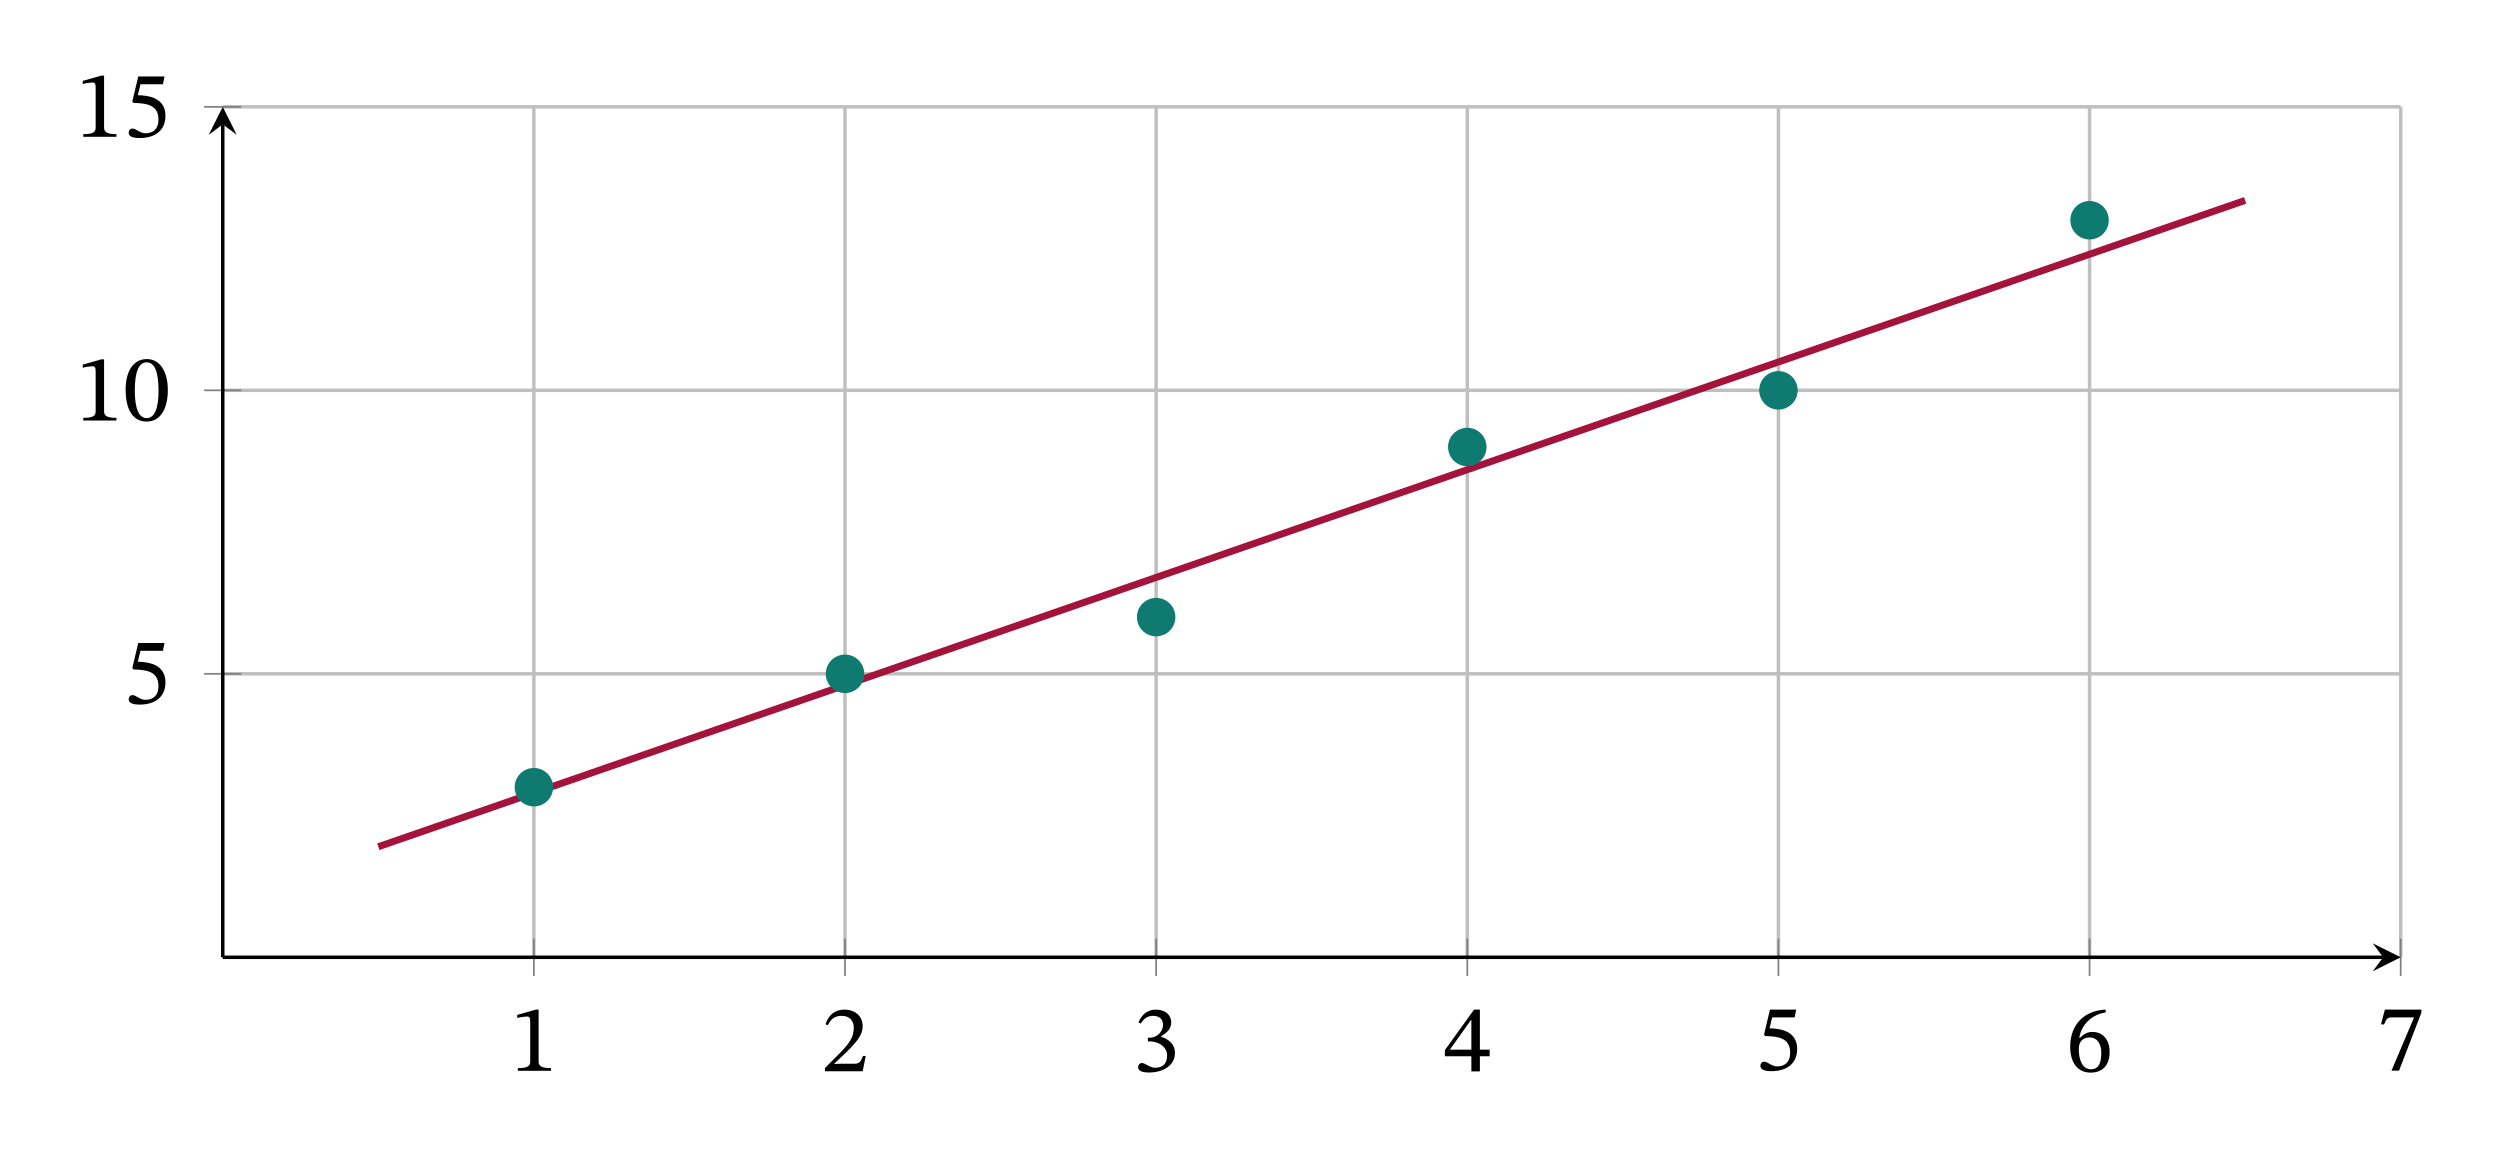
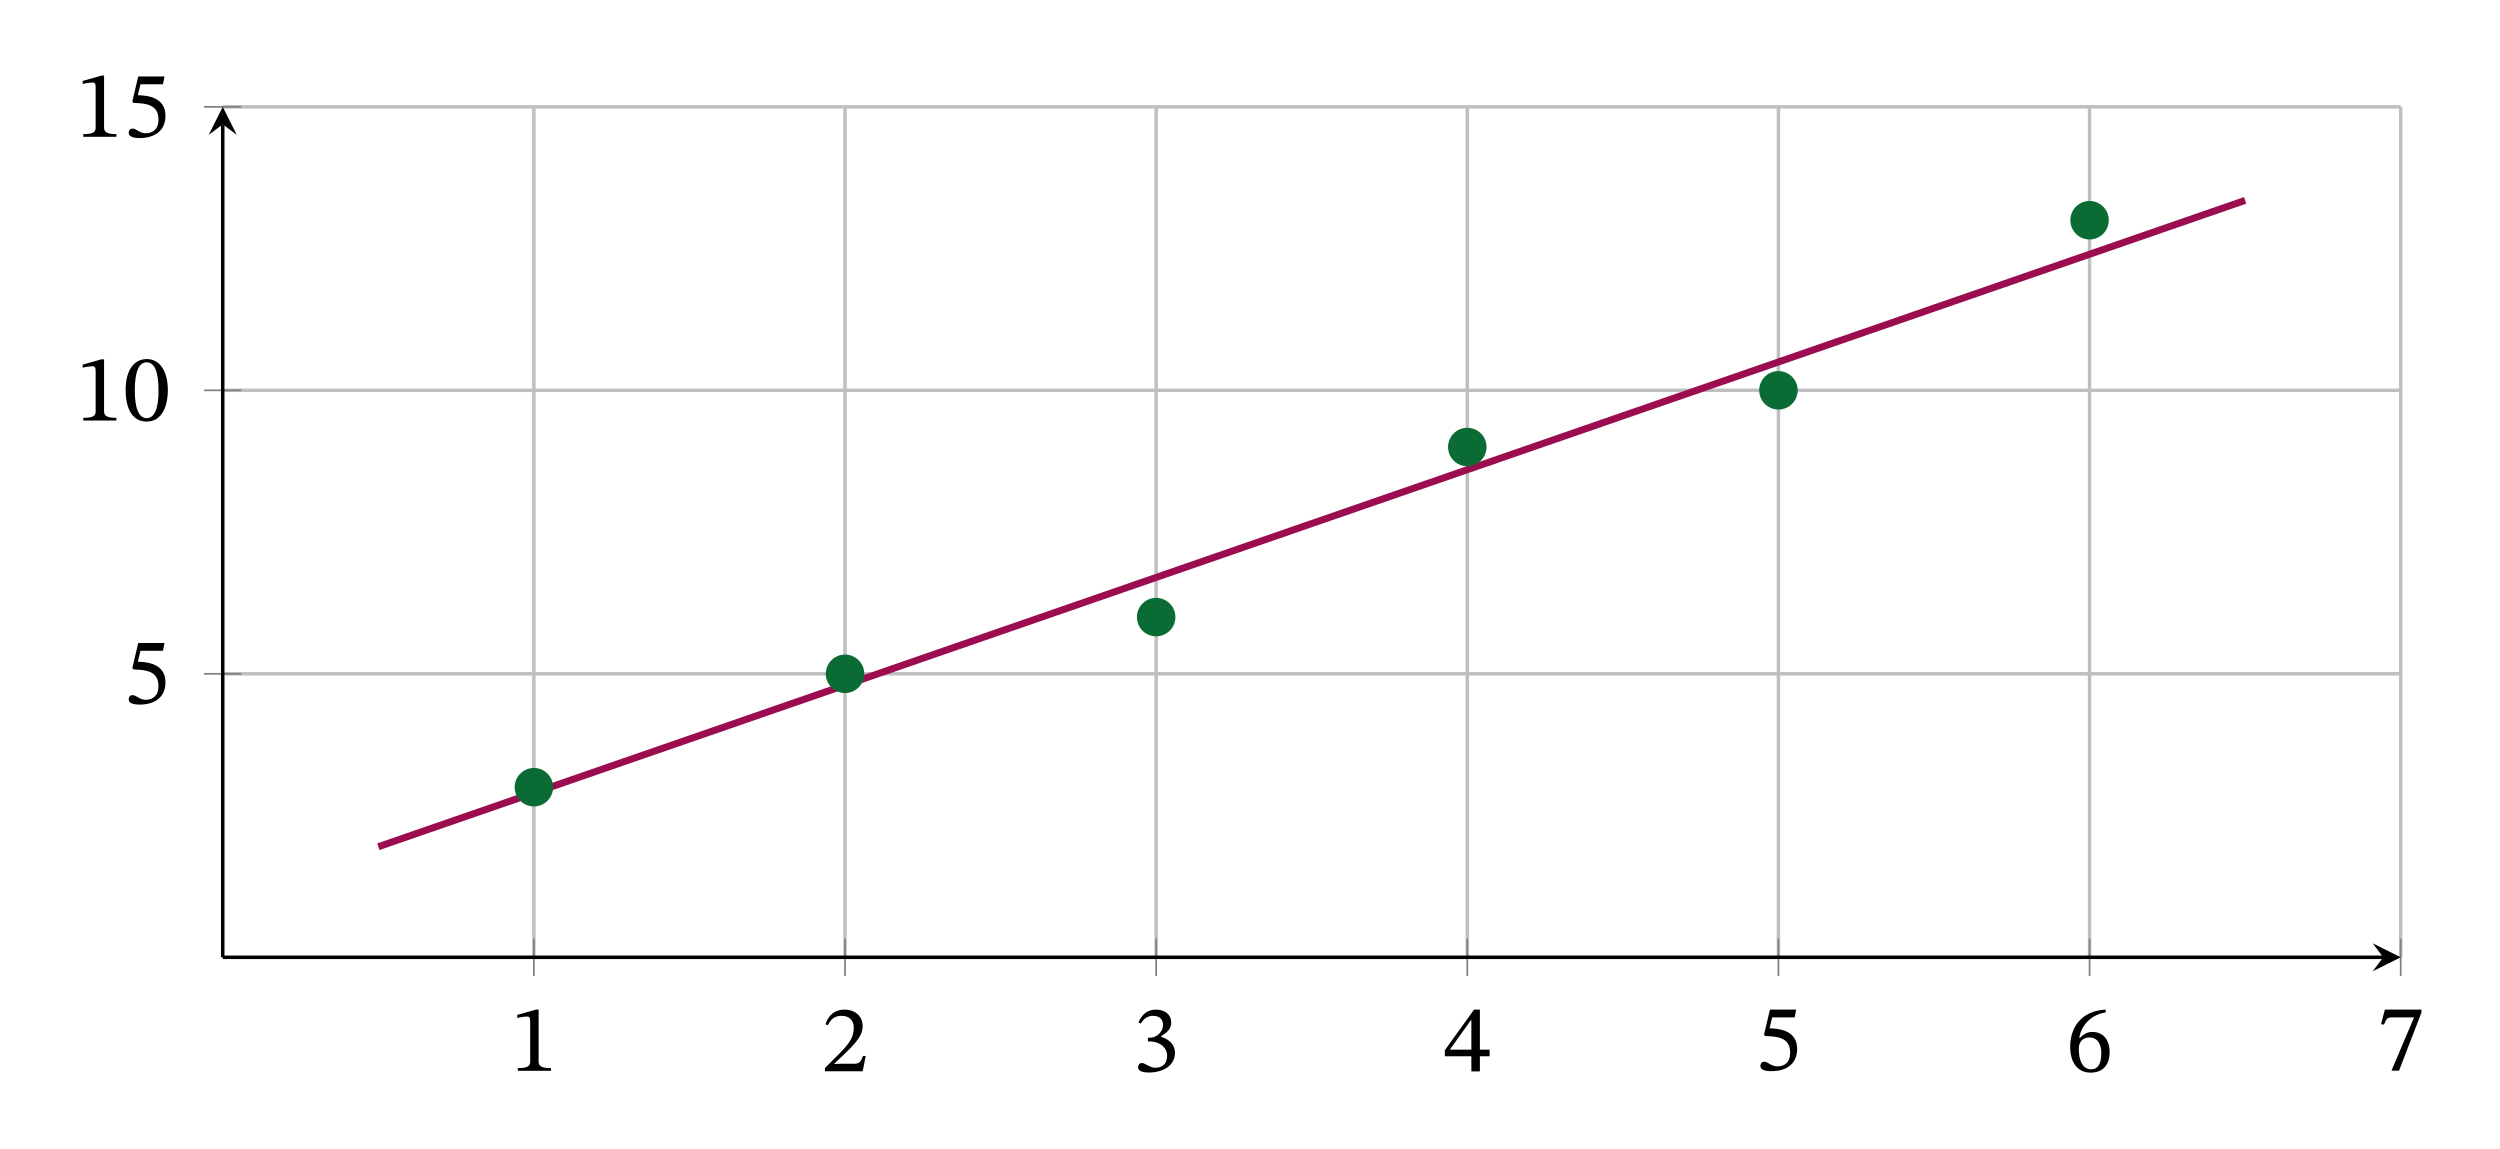
<svg xmlns="http://www.w3.org/2000/svg" xmlns:xlink="http://www.w3.org/1999/xlink" version="1.1" width="284.85" height="130.83" viewBox="0 0 284.85 130.83">
  <defs>
    <path id="font_1_1138" d="M.426 0V.028C.334 .028 .297 .046 .297 .095V.639H.268L.074 .584V.551C.105 .561 .156 .567 .176 .567 .201 .567 .209 .553 .209 .518V.095C.209 .045 .174 .028 .08 .028V0H.426Z" />
    <path id="font_1_1139" d="M.464 .16H.435C.412 .1 .399 .079 .346 .079H.207L.137 .076V.081L.269 .206C.375 .313 .432 .382 .432 .471 .432 .576 .353 .644 .24 .644 .143 .644 .075 .588 .044 .491L.068 .481C.105 .556 .149 .579 .214 .579 .291 .579 .339 .531 .339 .456 .339 .351 .289 .288 .19 .186L.038 .034V0H.432L.464 .16Z" />
    <path id="font_1_1140" d="M.086 .498C.12 .551 .157 .579 .217 .579 .279 .579 .319 .545 .319 .486 .319 .405 .248 .35 .18 .35H.161V.312H.181C.277 .312 .362 .253 .362 .164 .362 .066 .301 .037 .238 .037 .214 .037 .2 .041 .157 .063 .122 .081 .114 .086 .098 .086 .072 .086 .059 .063 .059 .042 .059 .016 .081-.013 .171-.013 .317-.013 .444 .057 .444 .194 .444 .283 .377 .336 .297 .361V.364C.36 .404 .405 .441 .405 .51 .405 .586 .346 .644 .244 .644 .162 .644 .1 .598 .063 .511L.086 .498Z" />
    <path id="font_1_1141" d="M.481 .158V.227H.379V.645H.318L.013 .221V.158H.29V0H.379V.158H.481M.29 .227H.068V.231L.286 .536H.29V.227Z" />
    <path id="font_1_1142" d="M.417 .549 .433 .63H.159L.097 .369 .109 .354C.123 .354 .128 .354 .154 .352 .292 .345 .37 .304 .37 .179 .37 .075 .307 .037 .236 .037 .172 .037 .139 .086 .099 .086 .074 .086 .059 .066 .059 .043 .059 .006 .097-.013 .174-.013 .333-.013 .443 .065 .443 .219 .443 .376 .32 .423 .202 .432L.155 .435 .182 .549H.417Z" />
    <path id="font_1_1143" d="M.415 .646C.2 .637 .045 .498 .045 .257 .045 .11 .11-.012 .259-.012 .385-.012 .457 .067 .457 .203 .457 .334 .386 .413 .277 .413 .225 .413 .188 .391 .147 .351L.14 .352C.165 .498 .277 .596 .417 .617L.415 .646M.37 .195C.37 .068 .33 .023 .263 .023 .176 .023 .135 .112 .135 .236 .135 .323 .189 .355 .247 .355 .33 .355 .37 .285 .37 .195Z" />
    <path id="font_1_1144" d="M.464 .599V.63H.082L.042 .477 .073 .474C.1 .539 .108 .549 .164 .549H.387L.151-.008H.23L.464 .599Z" />
    <path id="font_1_1137" d="M.468 .317C.468 .523 .378 .642 .249 .642 .104 .642 .027 .51 .027 .32 .027 .143 .086-.011 .247-.011 .404-.011 .468 .146 .468 .317M.371 .311C.371 .119 .326 .025 .247 .025 .167 .025 .123 .121 .123 .315 .123 .513 .167 .608 .246 .608 .328 .608 .371 .514 .371 .311Z" />
    <clipPath id="clip_2">
      <path transform="matrix(1,0,0,-1,25.379,109.074)" d="M0 0H248.157V96.901H0Z" />
    </clipPath>
  </defs>
  <path transform="matrix(1,0,0,-1,25.379,109.074)" stroke-width=".399" stroke-linecap="butt" stroke-miterlimit="10" stroke-linejoin="miter" fill="none" stroke="#bfbfbf" d="M35.451 0V96.901M70.902 0V96.901M106.353 0V96.901M141.804 0V96.901M177.255 0V96.901M212.706 0V96.901M248.157 0V96.901" />
  <path transform="matrix(1,0,0,-1,25.379,109.074)" stroke-width=".399" stroke-linecap="butt" stroke-miterlimit="10" stroke-linejoin="miter" fill="none" stroke="#bfbfbf" d="M0 32.3H248.157M0 64.601H248.157M0 96.901H248.157" />
  <path transform="matrix(1,0,0,-1,25.379,109.074)" stroke-width=".199" stroke-linecap="butt" stroke-miterlimit="10" stroke-linejoin="miter" fill="none" stroke="#7f807f" d="M35.451-2.126V2.126M70.902-2.126V2.126M106.353-2.126V2.126M141.804-2.126V2.126M177.255-2.126V2.126M212.706-2.126V2.126M248.157-2.126V2.126" />
  <path transform="matrix(1,0,0,-1,25.379,109.074)" stroke-width=".199" stroke-linecap="butt" stroke-miterlimit="10" stroke-linejoin="miter" fill="none" stroke="#7f807f" d="M-2.126 32.3H2.126M-2.126 64.601H2.126M-2.126 96.901H2.126" />
  <path transform="matrix(1,0,0,-1,25.379,109.074)" stroke-width=".399" stroke-linecap="butt" stroke-miterlimit="10" stroke-linejoin="miter" fill="none" stroke="#000000" d="M0 0H246.165" />
  <path transform="matrix(1,0,0,-1,271.5436,109.074)" d="M1.993 0-1.196 1.594 0 0-1.196-1.594" />
  <path transform="matrix(1,0,0,-1,25.379,109.074)" stroke-width=".399" stroke-linecap="butt" stroke-miterlimit="10" stroke-linejoin="miter" fill="none" stroke="#000000" d="M0 0V94.909" />
  <path transform="matrix(0,-1,-1,-0,25.379,14.16532)" d="M1.993 0-1.196 1.594 0 0-1.196-1.594" />
  <use data-text="1" xlink:href="#font_1_1138" transform="matrix(10.9091,0,0,-10.9091,58.13001,122.006)" />
  <use data-text="2" xlink:href="#font_1_1139" transform="matrix(10.9091,0,0,-10.9091,93.58101,122.061)" />
  <use data-text="3" xlink:href="#font_1_1140" transform="matrix(10.9091,0,0,-10.9091,129.032,122.061)" />
  <use data-text="4" xlink:href="#font_1_1141" transform="matrix(10.9091,0,0,-10.9091,164.483,122.072)" />
  <use data-text="5" xlink:href="#font_1_1142" transform="matrix(10.9091,0,0,-10.9091,199.934,121.908)" />
  <use data-text="6" xlink:href="#font_1_1143" transform="matrix(10.9091,0,0,-10.9091,235.385,122.083)" />
  <use data-text="7" xlink:href="#font_1_1144" transform="matrix(10.9091,0,0,-10.9091,270.836,121.908)" />
  <use data-text="5" xlink:href="#font_1_1142" transform="matrix(10.9091,0,0,-10.9091,14.018,80.13901)" />
  <use data-text="1" xlink:href="#font_1_1138" transform="matrix(10.9091,0,0,-10.9091,8.618002,47.915)" />
  <use data-text="0" xlink:href="#font_1_1137" transform="matrix(10.9091,0,0,-10.9091,14.01801,47.915)" />
  <use data-text="1" xlink:href="#font_1_1138" transform="matrix(10.9091,0,0,-10.9091,8.618002,15.587)" />
  <use data-text="5" xlink:href="#font_1_1142" transform="matrix(10.9091,0,0,-10.9091,14.01801,15.587)" />
  <g clip-path="url(#clip_2)">
-     <path transform="matrix(1,0,0,-1,25.379,109.074)" stroke-width=".797" stroke-linecap="butt" stroke-miterlimit="10" stroke-linejoin="miter" fill="none" stroke="#a4133c" d="M17.726 12.597 26.588 15.666 35.451 18.734 44.314 21.803 53.177 24.871 62.039 27.94 70.902 31.008 79.765 34.077 88.628 37.145 97.49 40.214 106.353 43.283 115.216 46.351 124.079 49.42 132.941 52.488 141.804 55.557 150.667 58.625 159.53 61.694 168.392 64.762 177.255 67.831 186.118 70.899 194.981 73.968 203.843 77.036 212.706 80.105 221.569 83.174 230.432 86.242" />
+     <path transform="matrix(1,0,0,-1,25.379,109.074)" stroke-width=".797" stroke-linecap="butt" stroke-miterlimit="10" stroke-linejoin="miter" fill="none" stroke="#9b0d4f" d="M17.726 12.597 26.588 15.666 35.451 18.734 44.314 21.803 53.177 24.871 62.039 27.94 70.902 31.008 79.765 34.077 88.628 37.145 97.49 40.214 106.353 43.283 115.216 46.351 124.079 49.42 132.941 52.488 141.804 55.557 150.667 58.625 159.53 61.694 168.392 64.762 177.255 67.831 186.118 70.899 194.981 73.968 203.843 77.036 212.706 80.105 221.569 83.174 230.432 86.242" />
  </g>
-   <path transform="matrix(1,0,0,-1,25.379,109.074)" d="M37.444 19.38C37.444 20.481 36.551 21.373 35.451 21.373 34.351 21.373 33.458 20.481 33.458 19.38 33.458 18.28 34.351 17.388 35.451 17.388 36.551 17.388 37.444 18.28 37.444 19.38ZM35.451 19.38" fill="#0f7a6f" />
-   <path transform="matrix(1,0,0,-1,25.379,109.074)" stroke-width=".399" stroke-linecap="butt" stroke-miterlimit="10" stroke-linejoin="miter" fill="none" stroke="#0f7a6f" d="M37.444 19.38C37.444 20.481 36.551 21.373 35.451 21.373 34.351 21.373 33.458 20.481 33.458 19.38 33.458 18.28 34.351 17.388 35.451 17.388 36.551 17.388 37.444 18.28 37.444 19.38ZM35.451 19.38" />
-   <path transform="matrix(1,0,0,-1,25.379,109.074)" d="M72.895 32.3C72.895 33.401 72.002 34.293 70.902 34.293 69.802 34.293 68.909 33.401 68.909 32.3 68.909 31.2 69.802 30.308 70.902 30.308 72.002 30.308 72.895 31.2 72.895 32.3ZM70.902 32.3" fill="#0f7a6f" />
-   <path transform="matrix(1,0,0,-1,25.379,109.074)" stroke-width=".399" stroke-linecap="butt" stroke-miterlimit="10" stroke-linejoin="miter" fill="none" stroke="#0f7a6f" d="M72.895 32.3C72.895 33.401 72.002 34.293 70.902 34.293 69.802 34.293 68.909 33.401 68.909 32.3 68.909 31.2 69.802 30.308 70.902 30.308 72.002 30.308 72.895 31.2 72.895 32.3ZM70.902 32.3" />
-   <path transform="matrix(1,0,0,-1,25.379,109.074)" d="M108.346 38.76C108.346 39.861 107.454 40.753 106.353 40.753 105.253 40.753 104.36 39.861 104.36 38.76 104.36 37.66 105.253 36.768 106.353 36.768 107.454 36.768 108.346 37.66 108.346 38.76ZM106.353 38.76" fill="#0f7a6f" />
-   <path transform="matrix(1,0,0,-1,25.379,109.074)" stroke-width=".399" stroke-linecap="butt" stroke-miterlimit="10" stroke-linejoin="miter" fill="none" stroke="#0f7a6f" d="M108.346 38.76C108.346 39.861 107.454 40.753 106.353 40.753 105.253 40.753 104.36 39.861 104.36 38.76 104.36 37.66 105.253 36.768 106.353 36.768 107.454 36.768 108.346 37.66 108.346 38.76ZM106.353 38.76" />
-   <path transform="matrix(1,0,0,-1,25.379,109.074)" d="M143.797 58.141C143.797 59.241 142.905 60.133 141.804 60.133 140.704 60.133 139.811 59.241 139.811 58.141 139.811 57.04 140.704 56.148 141.804 56.148 142.905 56.148 143.797 57.04 143.797 58.141ZM141.804 58.141" fill="#0f7a6f" />
-   <path transform="matrix(1,0,0,-1,25.379,109.074)" stroke-width=".399" stroke-linecap="butt" stroke-miterlimit="10" stroke-linejoin="miter" fill="none" stroke="#0f7a6f" d="M143.797 58.141C143.797 59.241 142.905 60.133 141.804 60.133 140.704 60.133 139.811 59.241 139.811 58.141 139.811 57.04 140.704 56.148 141.804 56.148 142.905 56.148 143.797 57.04 143.797 58.141ZM141.804 58.141" />
-   <path transform="matrix(1,0,0,-1,25.379,109.074)" d="M179.248 64.601C179.248 65.701 178.356 66.593 177.255 66.593 176.155 66.593 175.263 65.701 175.263 64.601 175.263 63.5 176.155 62.608 177.255 62.608 178.356 62.608 179.248 63.5 179.248 64.601ZM177.255 64.601" fill="#0f7a6f" />
-   <path transform="matrix(1,0,0,-1,25.379,109.074)" stroke-width=".399" stroke-linecap="butt" stroke-miterlimit="10" stroke-linejoin="miter" fill="none" stroke="#0f7a6f" d="M179.248 64.601C179.248 65.701 178.356 66.593 177.255 66.593 176.155 66.593 175.263 65.701 175.263 64.601 175.263 63.5 176.155 62.608 177.255 62.608 178.356 62.608 179.248 63.5 179.248 64.601ZM177.255 64.601" />
-   <path transform="matrix(1,0,0,-1,25.379,109.074)" d="M214.699 83.981C214.699 85.082 213.807 85.974 212.706 85.974 211.606 85.974 210.714 85.082 210.714 83.981 210.714 82.881 211.606 81.989 212.706 81.989 213.807 81.989 214.699 82.881 214.699 83.981ZM212.706 83.981" fill="#0f7a6f" />
-   <path transform="matrix(1,0,0,-1,25.379,109.074)" stroke-width=".399" stroke-linecap="butt" stroke-miterlimit="10" stroke-linejoin="miter" fill="none" stroke="#0f7a6f" d="M214.699 83.981C214.699 85.082 213.807 85.974 212.706 85.974 211.606 85.974 210.714 85.082 210.714 83.981 210.714 82.881 211.606 81.989 212.706 81.989 213.807 81.989 214.699 82.881 214.699 83.981ZM212.706 83.981" />
+   <path transform="matrix(1,0,0,-1,25.379,109.074)" d="M37.444 19.38C37.444 20.481 36.551 21.373 35.451 21.373 34.351 21.373 33.458 20.481 33.458 19.38 33.458 18.28 34.351 17.388 35.451 17.388 36.551 17.388 37.444 18.28 37.444 19.38ZM35.451 19.38" fill="#0a6b34" />
+   <path transform="matrix(1,0,0,-1,25.379,109.074)" stroke-width=".399" stroke-linecap="butt" stroke-miterlimit="10" stroke-linejoin="miter" fill="none" stroke="#0a6b34" d="M37.444 19.38C37.444 20.481 36.551 21.373 35.451 21.373 34.351 21.373 33.458 20.481 33.458 19.38 33.458 18.28 34.351 17.388 35.451 17.388 36.551 17.388 37.444 18.28 37.444 19.38ZM35.451 19.38" />
+   <path transform="matrix(1,0,0,-1,25.379,109.074)" d="M72.895 32.3C72.895 33.401 72.002 34.293 70.902 34.293 69.802 34.293 68.909 33.401 68.909 32.3 68.909 31.2 69.802 30.308 70.902 30.308 72.002 30.308 72.895 31.2 72.895 32.3ZM70.902 32.3" fill="#0a6b34" />
+   <path transform="matrix(1,0,0,-1,25.379,109.074)" stroke-width=".399" stroke-linecap="butt" stroke-miterlimit="10" stroke-linejoin="miter" fill="none" stroke="#0a6b34" d="M72.895 32.3C72.895 33.401 72.002 34.293 70.902 34.293 69.802 34.293 68.909 33.401 68.909 32.3 68.909 31.2 69.802 30.308 70.902 30.308 72.002 30.308 72.895 31.2 72.895 32.3ZM70.902 32.3" />
+   <path transform="matrix(1,0,0,-1,25.379,109.074)" d="M108.346 38.76C108.346 39.861 107.454 40.753 106.353 40.753 105.253 40.753 104.36 39.861 104.36 38.76 104.36 37.66 105.253 36.768 106.353 36.768 107.454 36.768 108.346 37.66 108.346 38.76ZM106.353 38.76" fill="#0a6b34" />
+   <path transform="matrix(1,0,0,-1,25.379,109.074)" stroke-width=".399" stroke-linecap="butt" stroke-miterlimit="10" stroke-linejoin="miter" fill="none" stroke="#0a6b34" d="M108.346 38.76C108.346 39.861 107.454 40.753 106.353 40.753 105.253 40.753 104.36 39.861 104.36 38.76 104.36 37.66 105.253 36.768 106.353 36.768 107.454 36.768 108.346 37.66 108.346 38.76ZM106.353 38.76" />
+   <path transform="matrix(1,0,0,-1,25.379,109.074)" d="M143.797 58.141C143.797 59.241 142.905 60.133 141.804 60.133 140.704 60.133 139.811 59.241 139.811 58.141 139.811 57.04 140.704 56.148 141.804 56.148 142.905 56.148 143.797 57.04 143.797 58.141ZM141.804 58.141" fill="#0a6b34" />
+   <path transform="matrix(1,0,0,-1,25.379,109.074)" stroke-width=".399" stroke-linecap="butt" stroke-miterlimit="10" stroke-linejoin="miter" fill="none" stroke="#0a6b34" d="M143.797 58.141C143.797 59.241 142.905 60.133 141.804 60.133 140.704 60.133 139.811 59.241 139.811 58.141 139.811 57.04 140.704 56.148 141.804 56.148 142.905 56.148 143.797 57.04 143.797 58.141ZM141.804 58.141" />
+   <path transform="matrix(1,0,0,-1,25.379,109.074)" d="M179.248 64.601C179.248 65.701 178.356 66.593 177.255 66.593 176.155 66.593 175.263 65.701 175.263 64.601 175.263 63.5 176.155 62.608 177.255 62.608 178.356 62.608 179.248 63.5 179.248 64.601ZM177.255 64.601" fill="#0a6b34" />
+   <path transform="matrix(1,0,0,-1,25.379,109.074)" stroke-width=".399" stroke-linecap="butt" stroke-miterlimit="10" stroke-linejoin="miter" fill="none" stroke="#0a6b34" d="M179.248 64.601C179.248 65.701 178.356 66.593 177.255 66.593 176.155 66.593 175.263 65.701 175.263 64.601 175.263 63.5 176.155 62.608 177.255 62.608 178.356 62.608 179.248 63.5 179.248 64.601ZM177.255 64.601" />
+   <path transform="matrix(1,0,0,-1,25.379,109.074)" d="M214.699 83.981C214.699 85.082 213.807 85.974 212.706 85.974 211.606 85.974 210.714 85.082 210.714 83.981 210.714 82.881 211.606 81.989 212.706 81.989 213.807 81.989 214.699 82.881 214.699 83.981ZM212.706 83.981" fill="#0a6b34" />
+   <path transform="matrix(1,0,0,-1,25.379,109.074)" stroke-width=".399" stroke-linecap="butt" stroke-miterlimit="10" stroke-linejoin="miter" fill="none" stroke="#0a6b34" d="M214.699 83.981C214.699 85.082 213.807 85.974 212.706 85.974 211.606 85.974 210.714 85.082 210.714 83.981 210.714 82.881 211.606 81.989 212.706 81.989 213.807 81.989 214.699 82.881 214.699 83.981ZM212.706 83.981" />
</svg>
